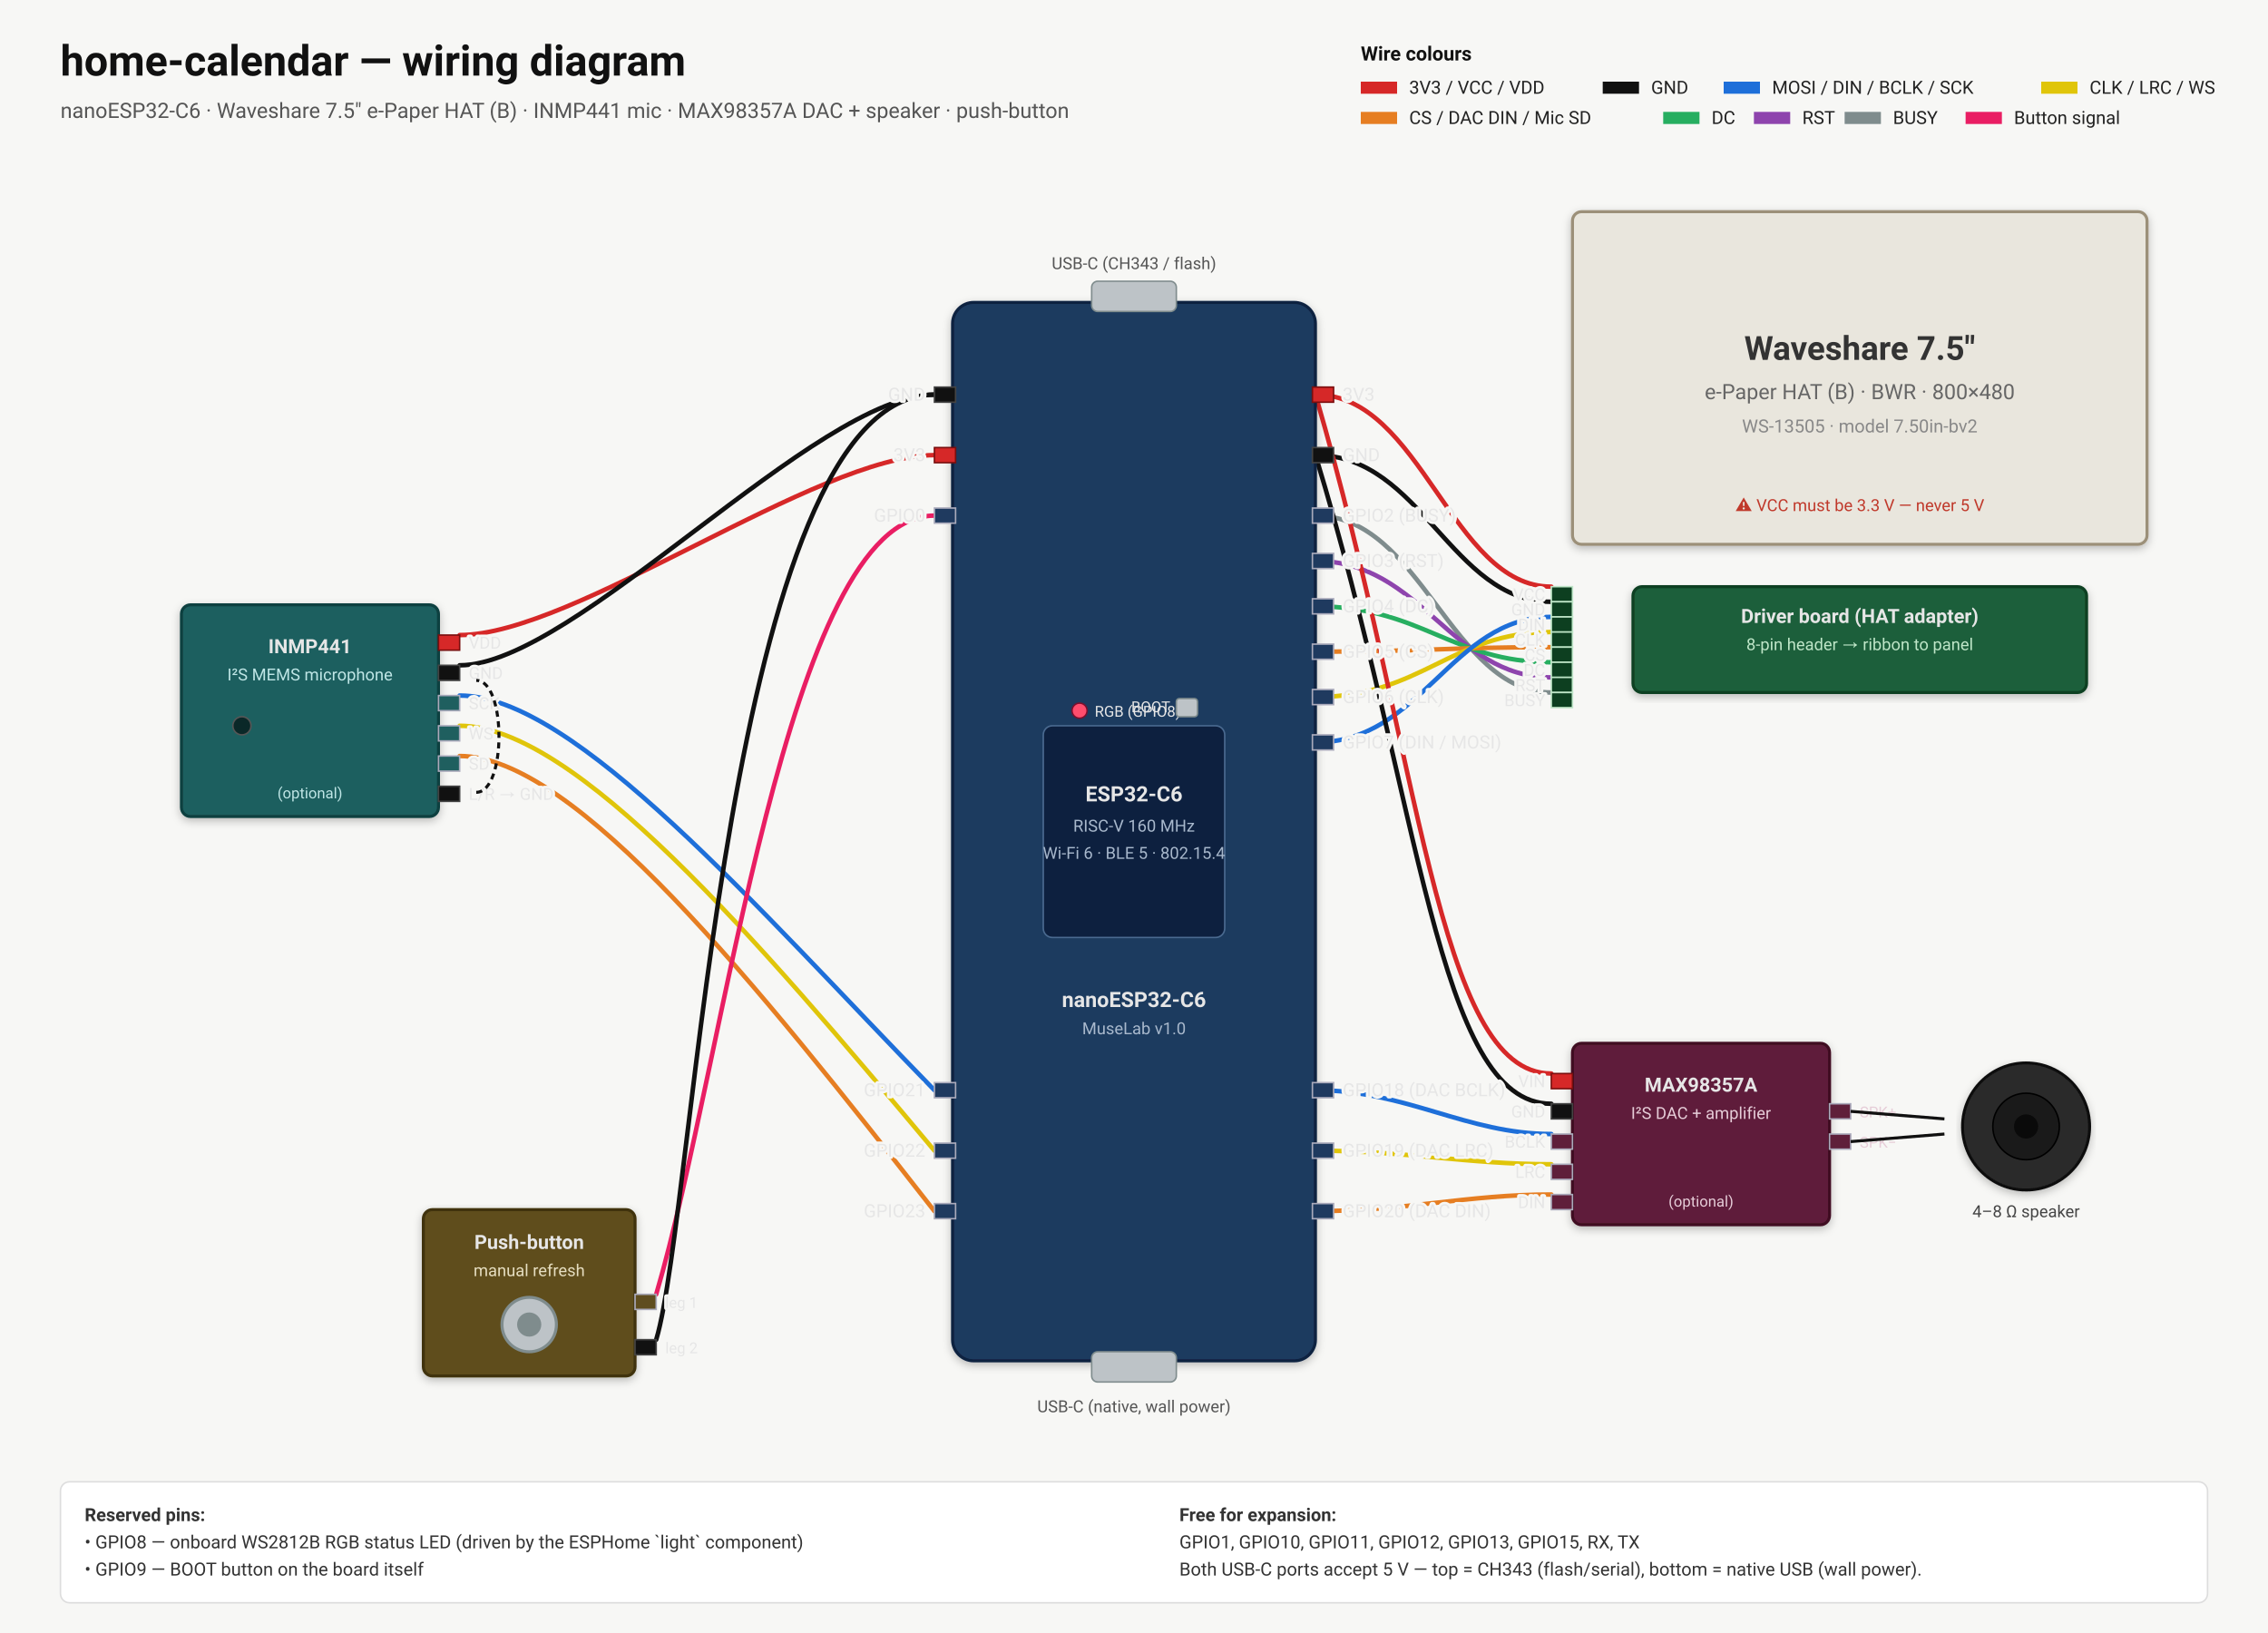
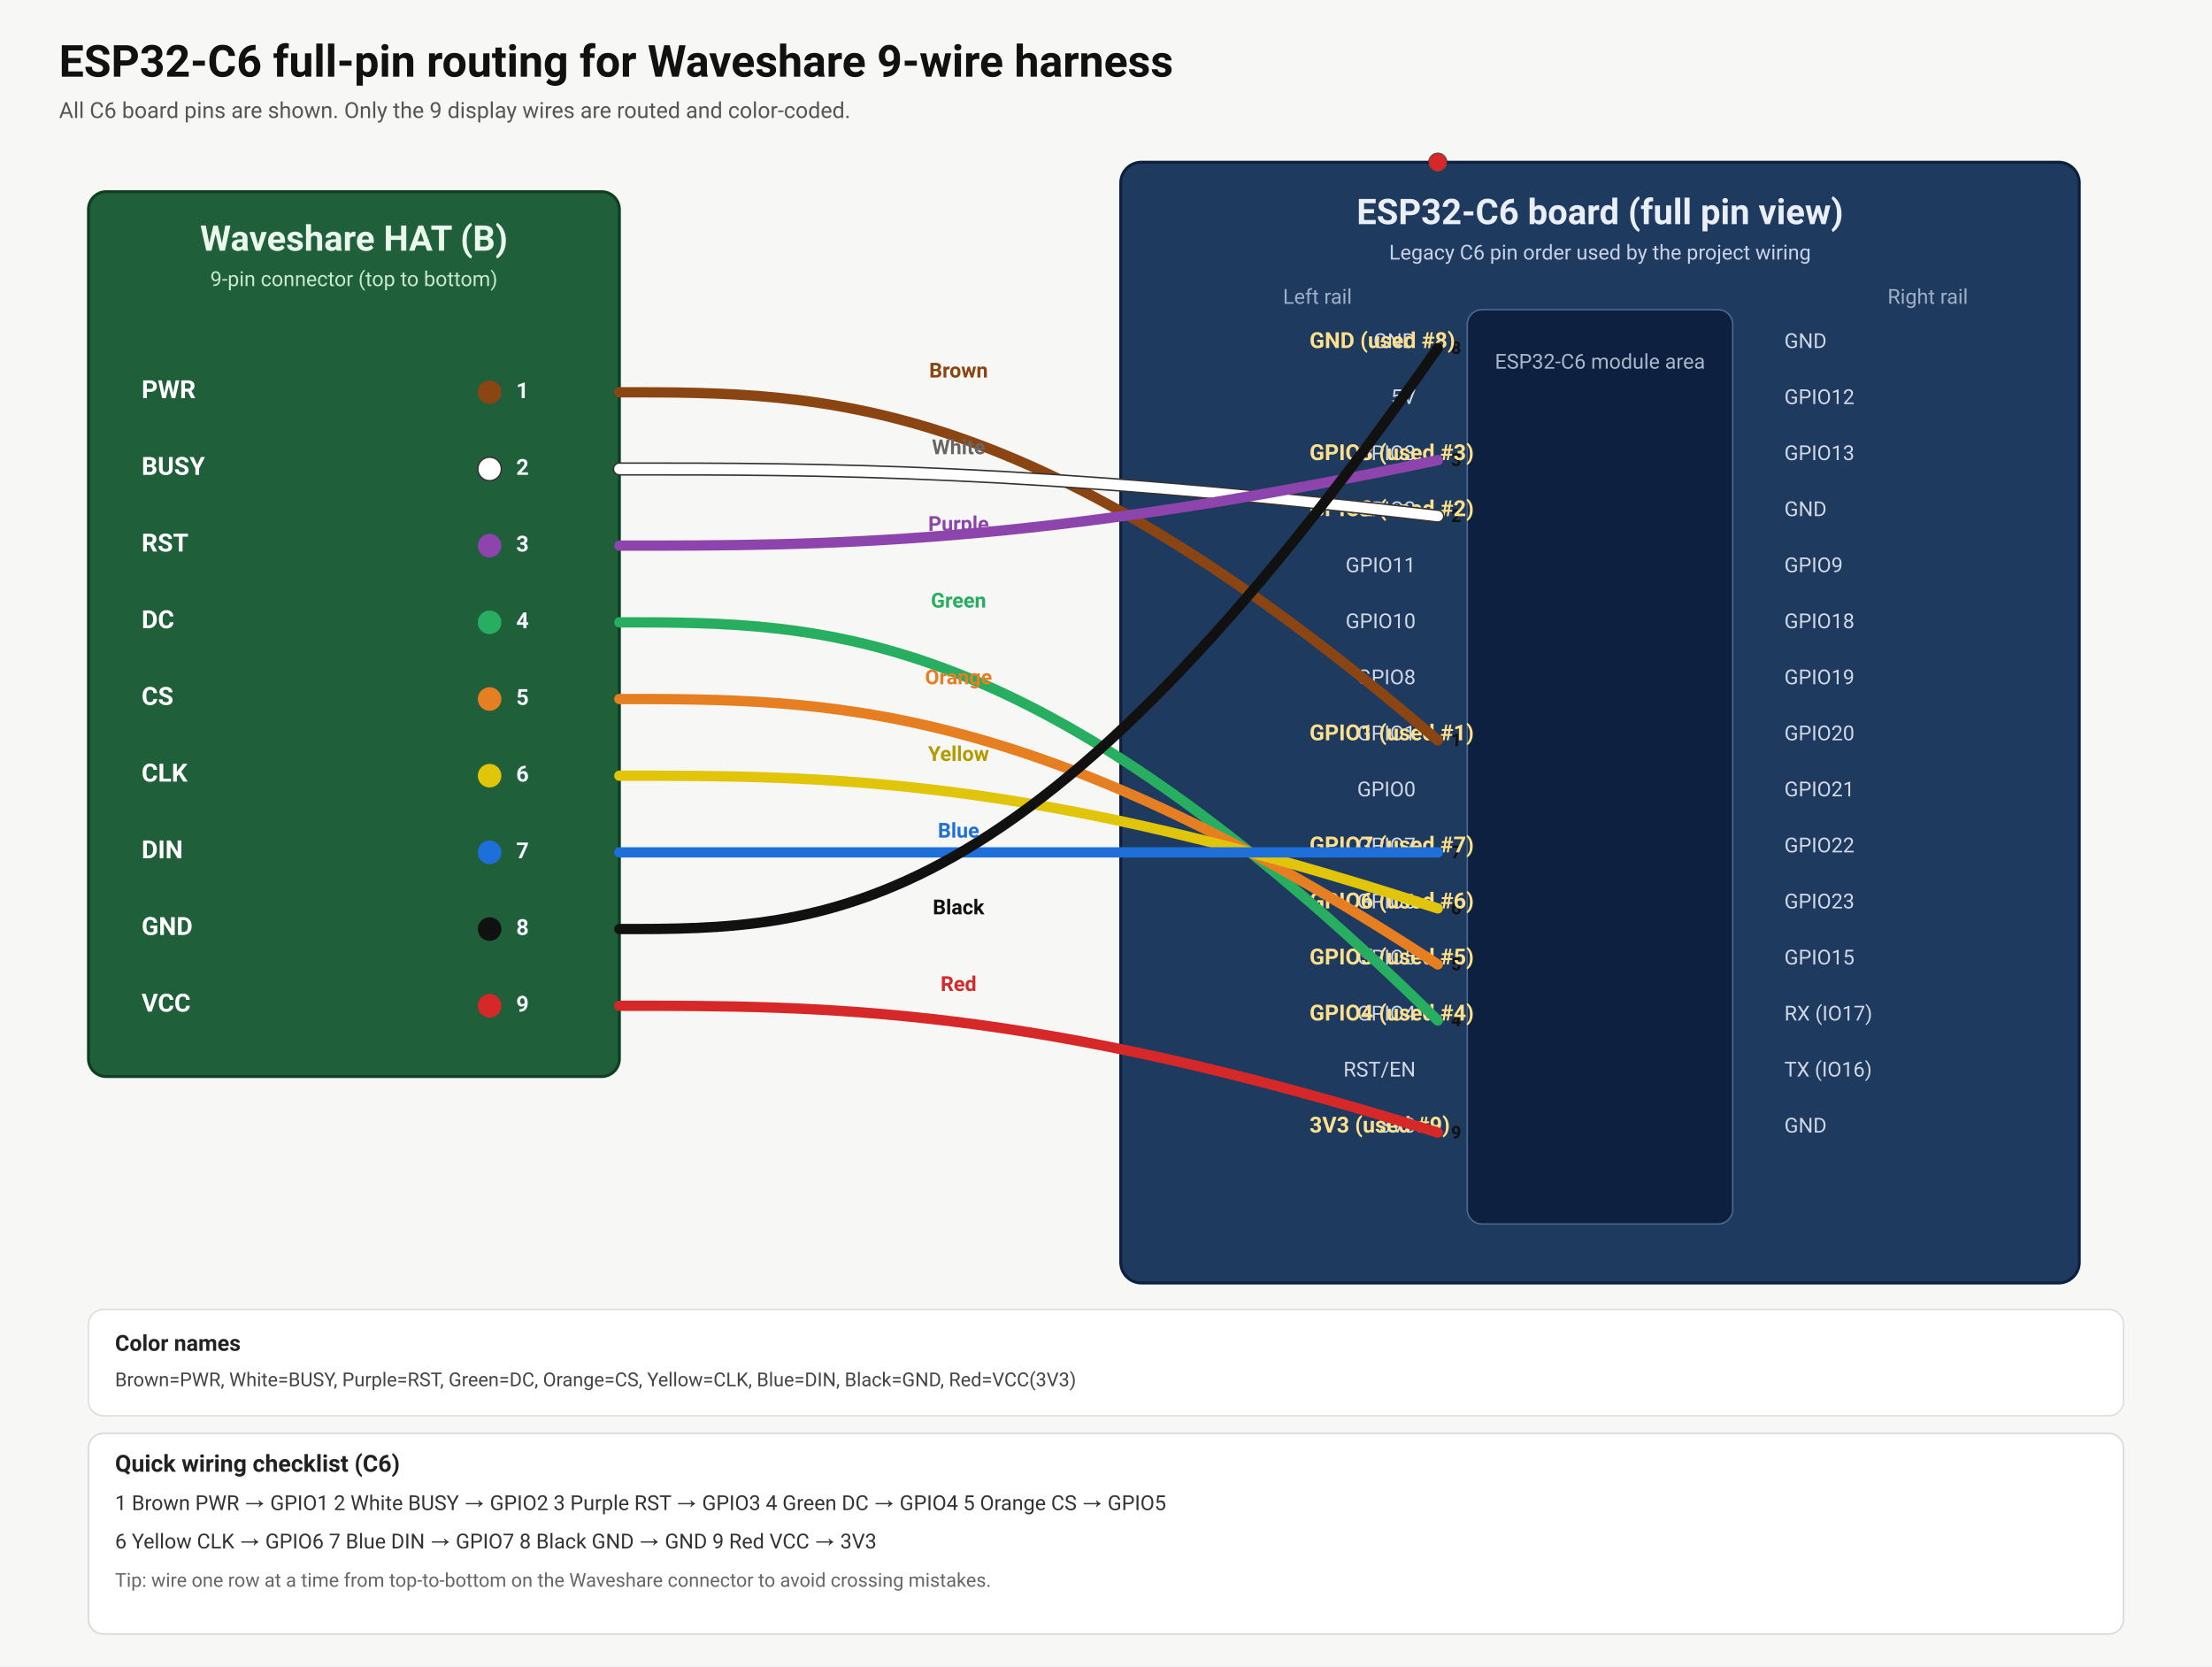
- <svg xmlns="http://www.w3.org/2000/svg" viewBox="0 0 1500 1080" font-family="-apple-system, BlinkMacSystemFont, 'Segoe UI', Roboto, Helvetica, Arial, sans-serif">
-   <defs>
-     <filter id="shadow" x="-5%" y="-5%" width="110%" height="115%">
-       <feGaussianBlur in="SourceAlpha" stdDeviation="3" />
-       <feOffset dx="0" dy="2" />
-       <feComponentTransfer>
-         <feFuncA type="linear" slope="0.25" />
-       </feComponentTransfer>
-       <feMerge>
-         <feMergeNode />
-         <feMergeNode in="SourceGraphic" />
-       </feMerge>
-     </filter>
-   </defs>
-   <rect width="1500" height="1080" fill="#f7f7f5" />
-   <text x="40" y="50" font-size="28" font-weight="700" fill="#111">home-calendar — wiring diagram</text>
-   <text x="40" y="78" font-size="14" fill="#555">
-     nanoESP32-C6 · Waveshare 7.5" e-Paper HAT (B) · INMP441 mic · MAX98357A DAC + speaker · push-button
-   </text>
-   <g transform="translate(900,40)" font-size="12" fill="#222">
-     <text x="0" y="0" font-weight="700" font-size="13" fill="#111">Wire colours</text>
-     <g transform="translate(0,14)">
-       <rect x="0" y="0" width="24" height="8" fill="#d62828" />
-       <text x="32" y="8">3V3 / VCC / VDD</text>
-       <rect x="160" y="0" width="24" height="8" fill="#111" />
-       <text x="192" y="8">GND</text>
-       <rect x="240" y="0" width="24" height="8" fill="#1e6fd9" />
-       <text x="272" y="8">MOSI / DIN / BCLK / SCK</text>
-       <rect x="450" y="0" width="24" height="8" fill="#e0c50a" />
-       <text x="482" y="8">CLK / LRC / WS</text>
+ <svg xmlns="http://www.w3.org/2000/svg" viewBox="0 0 1500 1130" font-family="-apple-system, BlinkMacSystemFont, 'Segoe UI', Roboto, Helvetica, Arial, sans-serif">
+   <rect width="1500" height="1130" fill="#f7f7f5" />
+   <text x="40" y="52" font-size="30" font-weight="700" fill="#111">ESP32-C6 full-pin routing for Waveshare 9-wire harness</text>
+   <text x="40" y="80" font-size="15" fill="#555">All C6 board pins are shown. Only the 9 display wires are routed and color-coded.</text>
+   <g>
+     <rect x="60" y="130" width="360" height="600" rx="12" fill="#1f5f3a" stroke="#0d3f20" stroke-width="2" />
+     <text x="240" y="170" text-anchor="middle" font-size="24" font-weight="700" fill="#e9f7ec">Waveshare HAT (B)</text>
+     <text x="240" y="194" text-anchor="middle" font-size="14" fill="#c8e8d0">9-pin connector (top to bottom)</text>
+     <g font-size="17" font-weight="700" fill="#fff">
+       <text x="96" y="270">PWR</text>
+       <text x="96" y="322">BUSY</text>
+       <text x="96" y="374">RST</text>
+       <text x="96" y="426">DC</text>
+       <text x="96" y="478">CS</text>
+       <text x="96" y="530">CLK</text>
+       <text x="96" y="582">DIN</text>
+       <text x="96" y="634">GND</text>
+       <text x="96" y="686">VCC</text>
    </g>
-     <g transform="translate(0,34)">
-       <rect x="0" y="0" width="24" height="8" fill="#e67e22" />
-       <text x="32" y="8">CS / DAC DIN / Mic SD</text>
-       <rect x="200" y="0" width="24" height="8" fill="#27ae60" />
-       <text x="232" y="8">DC</text>
-       <rect x="260" y="0" width="24" height="8" fill="#8e44ad" />
-       <text x="292" y="8">RST</text>
-       <rect x="320" y="0" width="24" height="8" fill="#7f8c8d" />
-       <text x="352" y="8">BUSY</text>
-       <rect x="400" y="0" width="24" height="8" fill="#e91e63" />
-       <text x="432" y="8">Button signal</text>
+     <g>
+       <circle cx="332" cy="266" r="8" fill="#8b4513" />
+       <circle cx="332" cy="318" r="8" fill="#ffffff" stroke="#333" />
+       <circle cx="332" cy="370" r="8" fill="#8e44ad" />
+       <circle cx="332" cy="422" r="8" fill="#27ae60" />
+       <circle cx="332" cy="474" r="8" fill="#e67e22" />
+       <circle cx="332" cy="526" r="8" fill="#e0c50a" />
+       <circle cx="332" cy="578" r="8" fill="#1e6fd9" />
+       <circle cx="332" cy="630" r="8" fill="#111" />
+       <circle cx="332" cy="682" r="8" fill="#d62828" />
+     </g>
+     <g font-size="15" font-weight="700" fill="#f3f6fb">
+       <text x="350" y="270">1</text>
+       <text x="350" y="322">2</text>
+       <text x="350" y="374">3</text>
+       <text x="350" y="426">4</text>
+       <text x="350" y="478">5</text>
+       <text x="350" y="530">6</text>
+       <text x="350" y="582">7</text>
+       <text x="350" y="634">8</text>
+       <text x="350" y="686">9</text>
    </g>
  </g>
-   <g fill="none" stroke-width="3" stroke-linecap="round">
-     <path d="M870 261 C 940 261, 960 388, 1026 388" stroke="#d62828" />
-     <path d="M870 301 C 940 301, 960 398, 1026 398" stroke="#111" />
-     <path d="M870 341 C 940 341, 960 458, 1026 458" stroke="#7f8c8d" />
-     <path d="M870 371 C 940 371, 960 448, 1026 448" stroke="#8e44ad" />
-     <path d="M870 401 C 940 401, 960 438, 1026 438" stroke="#27ae60" />
-     <path d="M870 431 C 940 431, 960 428, 1026 428" stroke="#e67e22" />
-     <path d="M870 461 C 940 461, 960 418, 1026 418" stroke="#e0c50a" />
-     <path d="M870 491 C 940 491, 960 408, 1026 408" stroke="#1e6fd9" />
-     <path d="M870 261 C 940 500, 950 710, 1026 710" stroke="#d62828" />
-     <path d="M870 301 C 940 530, 950 730, 1026 730" stroke="#111" />
-     <path d="M870 721 C 930 721, 970 750, 1026 750" stroke="#1e6fd9" />
-     <path d="M870 761 C 930 761, 970 770, 1026 770" stroke="#e0c50a" />
-     <path d="M870 801 C 930 801, 970 790, 1026 790" stroke="#e67e22" />
-     <path d="M618 301 C 540 301, 380 420, 304 420" stroke="#d62828" />
-     <path d="M618 261 C 540 261, 380 440, 304 440" stroke="#111" />
-     <path d="M618 721 C 500 600, 380 460, 304 460" stroke="#1e6fd9" />
-     <path d="M618 761 C 500 620, 380 480, 304 480" stroke="#e0c50a" />
-     <path d="M618 801 C 500 650, 380 500, 304 500" stroke="#e67e22" />
-     <path d="M618 341 C 520 341, 480 700, 434 856" stroke="#e91e63" />
-     <path d="M618 261 C 480 261, 460 800, 434 886" stroke="#111" />
-   </g>
-   <g transform="translate(630,200)">
-     <rect x="0" y="0" width="240" height="700" rx="14" ry="14" fill="#1f3a5f" stroke="#0d203f" stroke-width="2" filter="url(#shadow)" />
-     <rect x="92" y="-14" width="56" height="20" rx="4" fill="#bdc3c7" stroke="#7f8c8d" />
-     <text x="120" y="-22" font-size="11" text-anchor="middle" fill="#555">USB-C (CH343 / flash)</text>
-     <rect x="92" y="694" width="56" height="20" rx="4" fill="#bdc3c7" stroke="#7f8c8d" />
-     <text x="120" y="734" font-size="11" text-anchor="middle" fill="#555">USB-C (native, wall power)</text>
-     <rect x="60" y="280" width="120" height="140" rx="6" fill="#0d203f" stroke="#4a6a90" />
-     <text x="120" y="330" font-size="14" font-weight="700" fill="#e6e6e6" text-anchor="middle">ESP32-C6</text>
-     <text x="120" y="350" font-size="11" fill="#a8b8cc" text-anchor="middle">RISC-V 160 MHz</text>
-     <text x="120" y="368" font-size="11" fill="#a8b8cc" text-anchor="middle">Wi-Fi 6 · BLE 5 · 802.15.4</text>
-     <circle cx="84" cy="270" r="5" fill="#ff4d6d" stroke="#7a0e2c" />
-     <text x="94" y="274" font-size="10" fill="#e6e6e6">RGB (GPIO8)</text>
-     <rect x="148" y="262" width="14" height="12" rx="2" fill="#bdc3c7" stroke="#7f8c8d" />
-     <text x="144" y="271" font-size="10" fill="#e6e6e6" text-anchor="end">BOOT</text>
-     <text x="120" y="466" font-size="14" font-weight="700" fill="#e6e6e6" text-anchor="middle">nanoESP32-C6</text>
-     <text x="120" y="484" font-size="11" fill="#a8b8cc" text-anchor="middle">MuseLab v1.0</text>
-     <g class="pinlabels" font-size="12" fill="#e6e6e6">
-       <rect x="-12" y="56" width="14" height="10" fill="#111" stroke="#444" />
-       <text style="paint-order:stroke;stroke:#f7f7f5;stroke-width:3;stroke-linejoin:round" x="-18" y="65" text-anchor="end">GND</text>
-       <rect x="-12" y="96" width="14" height="10" fill="#d62828" stroke="#7a0e0e" />
-       <text style="paint-order:stroke;stroke:#f7f7f5;stroke-width:3;stroke-linejoin:round" x="-18" y="105" text-anchor="end">3V3</text>
-       <rect x="-12" y="136" width="14" height="10" fill="#1f3a5f" stroke="#aab" />
-       <text style="paint-order:stroke;stroke:#f7f7f5;stroke-width:3;stroke-linejoin:round" x="-18" y="145" text-anchor="end">GPIO0</text>
-       <rect x="-12" y="516" width="14" height="10" fill="#1f3a5f" stroke="#aab" />
-       <text style="paint-order:stroke;stroke:#f7f7f5;stroke-width:3;stroke-linejoin:round" x="-18" y="525" text-anchor="end">GPIO21</text>
-       <rect x="-12" y="556" width="14" height="10" fill="#1f3a5f" stroke="#aab" />
-       <text style="paint-order:stroke;stroke:#f7f7f5;stroke-width:3;stroke-linejoin:round" x="-18" y="565" text-anchor="end">GPIO22</text>
-       <rect x="-12" y="596" width="14" height="10" fill="#1f3a5f" stroke="#aab" />
-       <text style="paint-order:stroke;stroke:#f7f7f5;stroke-width:3;stroke-linejoin:round" x="-18" y="605" text-anchor="end">GPIO23</text>
+   <g transform="translate(760,110)">
+     <rect x="0" y="0" width="650" height="760" rx="14" fill="#1f3a5f" stroke="#0d203f" stroke-width="2" />
+     <text x="325" y="42" text-anchor="middle" font-size="24" font-weight="700" fill="#e9eef7">ESP32-C6 board (full pin view)</text>
+     <text x="325" y="66" text-anchor="middle" font-size="14" fill="#c8d3e8">Legacy C6 pin order used by the project wiring</text>
+     <text x="110" y="96" font-size="14" fill="#9fb0c9">Left rail</text>
+     <text x="520" y="96" font-size="14" fill="#9fb0c9">Right rail</text>
+     <rect x="235" y="100" width="180" height="620" rx="10" fill="#0d203f" stroke="#4a6a90" />
+     <text x="325" y="140" text-anchor="middle" font-size="14" fill="#a8b8cc">ESP32-C6 module area</text>
+     <g font-size="14" fill="#d0d8e5" text-anchor="end">
+       <text x="200" y="126">GND</text>
+       <text x="200" y="164">5V</text>
+       <text x="200" y="202">GPIO3</text>
+       <text x="200" y="240">GPIO2</text>
+       <text x="200" y="278">GPIO11</text>
+       <text x="200" y="316">GPIO10</text>
+       <text x="200" y="354">GPIO8</text>
+       <text x="200" y="392">GPIO1</text>
+       <text x="200" y="430">GPIO0</text>
+       <text x="200" y="468">GPIO7</text>
+       <text x="200" y="506">GPIO6</text>
+       <text x="200" y="544">GPIO5</text>
+       <text x="200" y="582">GPIO4</text>
+       <text x="200" y="620">RST/EN</text>
+       <text x="200" y="658">3V3</text>
    </g>
-     <g class="pinlabels" font-size="12" fill="#e6e6e6">
-       <rect x="238" y="56" width="14" height="10" fill="#d62828" stroke="#7a0e0e" />
-       <text style="paint-order:stroke;stroke:#f7f7f5;stroke-width:3;stroke-linejoin:round" x="258" y="65">3V3</text>
-       <rect x="238" y="96" width="14" height="10" fill="#111" stroke="#444" />
-       <text style="paint-order:stroke;stroke:#f7f7f5;stroke-width:3;stroke-linejoin:round" x="258" y="105">GND</text>
-       <rect x="238" y="136" width="14" height="10" fill="#1f3a5f" stroke="#aab" />
-       <text style="paint-order:stroke;stroke:#f7f7f5;stroke-width:3;stroke-linejoin:round" x="258" y="145">GPIO2  (BUSY)</text>
-       <rect x="238" y="166" width="14" height="10" fill="#1f3a5f" stroke="#aab" />
-       <text style="paint-order:stroke;stroke:#f7f7f5;stroke-width:3;stroke-linejoin:round" x="258" y="175">GPIO3  (RST)</text>
-       <rect x="238" y="196" width="14" height="10" fill="#1f3a5f" stroke="#aab" />
-       <text style="paint-order:stroke;stroke:#f7f7f5;stroke-width:3;stroke-linejoin:round" x="258" y="205">GPIO4  (DC)</text>
-       <rect x="238" y="226" width="14" height="10" fill="#1f3a5f" stroke="#aab" />
-       <text style="paint-order:stroke;stroke:#f7f7f5;stroke-width:3;stroke-linejoin:round" x="258" y="235">GPIO5  (CS)</text>
-       <rect x="238" y="256" width="14" height="10" fill="#1f3a5f" stroke="#aab" />
-       <text style="paint-order:stroke;stroke:#f7f7f5;stroke-width:3;stroke-linejoin:round" x="258" y="265">GPIO6  (CLK)</text>
-       <rect x="238" y="286" width="14" height="10" fill="#1f3a5f" stroke="#aab" />
-       <text style="paint-order:stroke;stroke:#f7f7f5;stroke-width:3;stroke-linejoin:round" x="258" y="295">GPIO7  (DIN / MOSI)</text>
-       <rect x="238" y="516" width="14" height="10" fill="#1f3a5f" stroke="#aab" />
-       <text style="paint-order:stroke;stroke:#f7f7f5;stroke-width:3;stroke-linejoin:round" x="258" y="525">GPIO18 (DAC BCLK)</text>
-       <rect x="238" y="556" width="14" height="10" fill="#1f3a5f" stroke="#aab" />
-       <text style="paint-order:stroke;stroke:#f7f7f5;stroke-width:3;stroke-linejoin:round" x="258" y="565">GPIO19 (DAC LRC)</text>
-       <rect x="238" y="596" width="14" height="10" fill="#1f3a5f" stroke="#aab" />
-       <text style="paint-order:stroke;stroke:#f7f7f5;stroke-width:3;stroke-linejoin:round" x="258" y="605">GPIO20 (DAC DIN)</text>
+     <g font-size="14" fill="#d0d8e5">
+       <text x="450" y="126">GND</text>
+       <text x="450" y="164">GPIO12</text>
+       <text x="450" y="202">GPIO13</text>
+       <text x="450" y="240">GND</text>
+       <text x="450" y="278">GPIO9</text>
+       <text x="450" y="316">GPIO18</text>
+       <text x="450" y="354">GPIO19</text>
+       <text x="450" y="392">GPIO20</text>
+       <text x="450" y="430">GPIO21</text>
+       <text x="450" y="468">GPIO22</text>
+       <text x="450" y="506">GPIO23</text>
+       <text x="450" y="544">GPIO15</text>
+       <text x="450" y="582">RX (IO17)</text>
+       <text x="450" y="620">TX (IO16)</text>
+       <text x="450" y="658">GND</text>
+     </g>
+     <g>
+       <circle cx="215" y="392" r="6" fill="#8b4513" />
+       <circle cx="215" y="240" r="6" fill="#ffffff" stroke="#333" />
+       <circle cx="215" y="202" r="6" fill="#8e44ad" />
+       <circle cx="215" y="582" r="6" fill="#27ae60" />
+       <circle cx="215" y="544" r="6" fill="#e67e22" />
+       <circle cx="215" y="506" r="6" fill="#e0c50a" />
+       <circle cx="215" y="468" r="6" fill="#1e6fd9" />
+       <circle cx="215" y="126" r="6" fill="#111111" />
+       <circle cx="215" y="658" r="6" fill="#d62828" />
+     </g>
+     <g font-size="12" font-weight="700" fill="#111">
+       <text x="224" y="396">1</text>
+       <text x="224" y="244">2</text>
+       <text x="224" y="206">3</text>
+       <text x="224" y="586">4</text>
+       <text x="224" y="548">5</text>
+       <text x="224" y="510">6</text>
+       <text x="224" y="472">7</text>
+       <text x="224" y="130">8</text>
+       <text x="224" y="662">9</text>
+     </g>
+     <g font-size="15" font-weight="700" fill="#ffe08a">
+       <text x="128" y="126">GND (used #8)</text>
+       <text x="128" y="392">GPIO1 (used #1)</text>
+       <text x="128" y="240">GPIO2 (used #2)</text>
+       <text x="128" y="202">GPIO3 (used #3)</text>
+       <text x="128" y="582">GPIO4 (used #4)</text>
+       <text x="128" y="544">GPIO5 (used #5)</text>
+       <text x="128" y="506">GPIO6 (used #6)</text>
+       <text x="128" y="468">GPIO7 (used #7)</text>
+       <text x="128" y="658">3V3 (used #9)</text>
    </g>
  </g>
-   <g transform="translate(1040,140)">
-     <rect x="0" y="0" width="380" height="220" rx="6" fill="#e9e6dd" stroke="#9c9079" stroke-width="2" filter="url(#shadow)" />
-     <text x="190" y="98" font-size="22" font-weight="700" fill="#333" text-anchor="middle">Waveshare 7.5"</text>
-     <text x="190" y="124" font-size="14" fill="#666" text-anchor="middle">e-Paper HAT (B) · BWR · 800×480</text>
-     <text x="190" y="146" font-size="12" fill="#888" text-anchor="middle">WS-13505 · model 7.50in-bv2</text>
-     <text x="190" y="198" font-size="11" fill="#c0392b" text-anchor="middle">⚠ VCC must be 3.3 V — never 5 V</text>
-     <rect x="40" y="248" width="300" height="70" rx="6" fill="#1f5f3a" stroke="#0d3f20" stroke-width="2" filter="url(#shadow)" />
-     <text x="190" y="272" font-size="13" font-weight="700" fill="#e6e6e6" text-anchor="middle">Driver board (HAT adapter)</text>
-     <text x="190" y="290" font-size="11" fill="#bfe6c8" text-anchor="middle">8-pin header → ribbon to panel</text>
-     <g class="pinlabels" font-size="11" fill="#e6e6e6">
-       <rect x="-14" y="248" width="14" height="10" fill="#0d3f20" stroke="#bfe6c8" />
-       <text style="paint-order:stroke;stroke:#f7f7f5;stroke-width:3;stroke-linejoin:round" x="-18" y="257" text-anchor="end">VCC</text>
-       <rect x="-14" y="258" width="14" height="10" fill="#0d3f20" stroke="#bfe6c8" />
-       <text style="paint-order:stroke;stroke:#f7f7f5;stroke-width:3;stroke-linejoin:round" x="-18" y="267" text-anchor="end">GND</text>
-       <rect x="-14" y="268" width="14" height="10" fill="#0d3f20" stroke="#bfe6c8" />
-       <text style="paint-order:stroke;stroke:#f7f7f5;stroke-width:3;stroke-linejoin:round" x="-18" y="277" text-anchor="end">DIN</text>
-       <rect x="-14" y="278" width="14" height="10" fill="#0d3f20" stroke="#bfe6c8" />
-       <text style="paint-order:stroke;stroke:#f7f7f5;stroke-width:3;stroke-linejoin:round" x="-18" y="287" text-anchor="end">CLK</text>
-       <rect x="-14" y="288" width="14" height="10" fill="#0d3f20" stroke="#bfe6c8" />
-       <text style="paint-order:stroke;stroke:#f7f7f5;stroke-width:3;stroke-linejoin:round" x="-18" y="297" text-anchor="end">CS</text>
-       <rect x="-14" y="298" width="14" height="10" fill="#0d3f20" stroke="#bfe6c8" />
-       <text style="paint-order:stroke;stroke:#f7f7f5;stroke-width:3;stroke-linejoin:round" x="-18" y="307" text-anchor="end">DC</text>
-       <rect x="-14" y="308" width="14" height="10" fill="#0d3f20" stroke="#bfe6c8" />
-       <text style="paint-order:stroke;stroke:#f7f7f5;stroke-width:3;stroke-linejoin:round" x="-18" y="317" text-anchor="end">RST</text>
-       <rect x="-14" y="318" width="14" height="10" fill="#0d3f20" stroke="#bfe6c8" />
-       <text style="paint-order:stroke;stroke:#f7f7f5;stroke-width:3;stroke-linejoin:round" x="-18" y="327" text-anchor="end">BUSY</text>
-     </g>
+   <g fill="none" stroke-linecap="round" stroke-width="7">
+     <path d="M420 266 C 560 266, 700 266, 975 502" stroke="#8b4513" />
+     <path d="M420 318 C 560 318, 700 318, 975 350" stroke="#333" stroke-width="9" />
+     <path d="M420 318 C 560 318, 700 318, 975 350" stroke="#ffffff" />
+     <path d="M420 370 C 560 370, 700 370, 975 312" stroke="#8e44ad" />
+     <path d="M420 422 C 560 422, 700 422, 975 692" stroke="#27ae60" />
+     <path d="M420 474 C 560 474, 700 474, 975 654" stroke="#e67e22" />
+     <path d="M420 526 C 560 526, 700 526, 975 616" stroke="#e0c50a" />
+     <path d="M420 578 C 560 578, 700 578, 975 578" stroke="#1e6fd9" />
+     <path d="M420 630 C 560 630, 700 630, 975 236" stroke="#111111" />
+     <path d="M420 682 C 560 682, 700 682, 975 768" stroke="#d62828" />
  </g>
-   <g transform="translate(1040,690)">
-     <rect x="0" y="0" width="170" height="120" rx="6" fill="#5f1f3a" stroke="#3f0d20" stroke-width="2" filter="url(#shadow)" />
-     <text x="85" y="32" font-size="13" font-weight="700" fill="#e6e6e6" text-anchor="middle">MAX98357A</text>
-     <text x="85" y="50" font-size="11" fill="#e6cdd8" text-anchor="middle">I²S DAC + amplifier</text>
-     <text x="85" y="108" font-size="10" fill="#e6cdd8" text-anchor="middle">(optional)</text>
-     <g class="pinlabels" font-size="11" fill="#e6e6e6">
-       <rect x="-14" y="20" width="14" height="10" fill="#d62828" stroke="#7a0e0e" />
-       <text style="paint-order:stroke;stroke:#f7f7f5;stroke-width:3;stroke-linejoin:round" x="-18" y="29" text-anchor="end">VIN</text>
-       <rect x="-14" y="40" width="14" height="10" fill="#111" stroke="#444" />
-       <text style="paint-order:stroke;stroke:#f7f7f5;stroke-width:3;stroke-linejoin:round" x="-18" y="49" text-anchor="end">GND</text>
-       <rect x="-14" y="60" width="14" height="10" fill="#5f1f3a" stroke="#aab" />
-       <text style="paint-order:stroke;stroke:#f7f7f5;stroke-width:3;stroke-linejoin:round" x="-18" y="69" text-anchor="end">BCLK</text>
-       <rect x="-14" y="80" width="14" height="10" fill="#5f1f3a" stroke="#aab" />
-       <text style="paint-order:stroke;stroke:#f7f7f5;stroke-width:3;stroke-linejoin:round" x="-18" y="89" text-anchor="end">LRC</text>
-       <rect x="-14" y="100" width="14" height="10" fill="#5f1f3a" stroke="#aab" />
-       <text style="paint-order:stroke;stroke:#f7f7f5;stroke-width:3;stroke-linejoin:round" x="-18" y="109" text-anchor="end">DIN</text>
-     </g>
-     <g font-size="10" fill="#e6cdd8">
-       <rect x="170" y="40" width="14" height="10" fill="#5f1f3a" stroke="#aab" />
-       <text x="190" y="49">SPK+</text>
-       <rect x="170" y="60" width="14" height="10" fill="#5f1f3a" stroke="#aab" />
-       <text x="190" y="69">SPK−</text>
-     </g>
-     <g transform="translate(240,15)">
-       <circle cx="60" cy="40" r="42" fill="#2c2c2c" stroke="#111" stroke-width="2" filter="url(#shadow)" />
-       <circle cx="60" cy="40" r="22" fill="#1a1a1a" stroke="#000" />
-       <circle cx="60" cy="40" r="8" fill="#0a0a0a" />
-       <text x="60" y="100" font-size="11" fill="#444" text-anchor="middle">4–8 Ω speaker</text>
-     </g>
-     <path d="M184 45 L246 50" stroke="#111" stroke-width="2" fill="none" />
-     <path d="M184 65 L246 60" stroke="#111" stroke-width="2" fill="none" />
+   <g font-size="14" font-weight="700" text-anchor="middle">
+     <text x="650" y="256" fill="#8b4513">Brown</text>
+     <text x="650" y="308" fill="#666">White</text>
+     <text x="650" y="360" fill="#8e44ad">Purple</text>
+     <text x="650" y="412" fill="#27ae60">Green</text>
+     <text x="650" y="464" fill="#e67e22">Orange</text>
+     <text x="650" y="516" fill="#b39a00">Yellow</text>
+     <text x="650" y="568" fill="#1e6fd9">Blue</text>
+     <text x="650" y="620" fill="#111">Black</text>
+     <text x="650" y="672" fill="#d62828">Red</text>
  </g>
-   <g transform="translate(120,400)">
-     <rect x="0" y="0" width="170" height="140" rx="6" fill="#1f5f5f" stroke="#0d3f3f" stroke-width="2" filter="url(#shadow)" />
-     <text x="85" y="32" font-size="13" font-weight="700" fill="#e6e6e6" text-anchor="middle">INMP441</text>
-     <text x="85" y="50" font-size="11" fill="#bfe6e6" text-anchor="middle">I²S MEMS microphone</text>
-     <text x="85" y="128" font-size="10" fill="#bfe6e6" text-anchor="middle">(optional)</text>
-     <circle cx="40" cy="80" r="6" fill="#0a2828" stroke="#555" />
-     <g class="pinlabels" font-size="11" fill="#e6e6e6">
-       <rect x="170" y="20" width="14" height="10" fill="#d62828" stroke="#7a0e0e" />
-       <text style="paint-order:stroke;stroke:#f7f7f5;stroke-width:3;stroke-linejoin:round" x="190" y="29" text-anchor="start">VDD</text>
-       <rect x="170" y="40" width="14" height="10" fill="#111" stroke="#444" />
-       <text style="paint-order:stroke;stroke:#f7f7f5;stroke-width:3;stroke-linejoin:round" x="190" y="49" text-anchor="start">GND</text>
-       <rect x="170" y="60" width="14" height="10" fill="#1f5f5f" stroke="#aab" />
-       <text style="paint-order:stroke;stroke:#f7f7f5;stroke-width:3;stroke-linejoin:round" x="190" y="69" text-anchor="start">SCK</text>
-       <rect x="170" y="80" width="14" height="10" fill="#1f5f5f" stroke="#aab" />
-       <text style="paint-order:stroke;stroke:#f7f7f5;stroke-width:3;stroke-linejoin:round" x="190" y="89" text-anchor="start">WS</text>
-       <rect x="170" y="100" width="14" height="10" fill="#1f5f5f" stroke="#aab" />
-       <text style="paint-order:stroke;stroke:#f7f7f5;stroke-width:3;stroke-linejoin:round" x="190" y="109" text-anchor="start">SD</text>
-       <rect x="170" y="120" width="14" height="10" fill="#111" stroke="#444" />
-       <text style="paint-order:stroke;stroke:#f7f7f5;stroke-width:3;stroke-linejoin:round" x="190" y="129" text-anchor="start">L/R → GND</text>
-     </g>
-     <path d="M195 124 C 215 124, 215 50, 195 50" stroke="#111" stroke-width="2" stroke-dasharray="4 3" fill="none" />
+   <g transform="translate(60,888)">
+     <rect width="1380" height="72" rx="10" fill="#fff" stroke="#ddd" />
+     <text x="18" y="28" font-size="15" font-weight="700" fill="#222">Color names</text>
+     <text x="18" y="52" font-size="13" fill="#444">Brown=PWR, White=BUSY, Purple=RST, Green=DC, Orange=CS, Yellow=CLK, Blue=DIN, Black=GND, Red=VCC(3V3)</text>
  </g>
-   <g transform="translate(280,800)">
-     <rect x="0" y="0" width="140" height="110" rx="6" fill="#5f4d1f" stroke="#3f330d" stroke-width="2" filter="url(#shadow)" />
-     <text x="70" y="26" font-size="13" font-weight="700" fill="#e6e6e6" text-anchor="middle">Push-button</text>
-     <text x="70" y="44" font-size="11" fill="#e6dec1" text-anchor="middle">manual refresh</text>
-     <circle cx="70" cy="76" r="18" fill="#bdc3c7" stroke="#7f8c8d" stroke-width="2" />
-     <circle cx="70" cy="76" r="8" fill="#7f8c8d" />
-     <g class="pinlabels" font-size="10" fill="#e6e6e6">
-       <rect x="140" y="56" width="14" height="10" fill="#5f4d1f" stroke="#aab" />
-       <text style="paint-order:stroke;stroke:#f7f7f5;stroke-width:3;stroke-linejoin:round" x="160" y="65">leg 1</text>
-       <rect x="140" y="86" width="14" height="10" fill="#111" stroke="#444" />
-       <text style="paint-order:stroke;stroke:#f7f7f5;stroke-width:3;stroke-linejoin:round" x="160" y="95">leg 2</text>
-     </g>
-   </g>
-   <g font-size="12" fill="#333">
-     <rect x="40" y="980" width="1420" height="80" rx="6" fill="#ffffff" stroke="#ddd" />
-     <text x="56" y="1006" font-weight="700">Reserved pins:</text>
-     <text x="56" y="1024">• GPIO8 — onboard WS2812B RGB status LED (driven by the ESPHome `light` component)</text>
-     <text x="56" y="1042">• GPIO9 — BOOT button on the board itself</text>
-     <text x="780" y="1006" font-weight="700">Free for expansion:</text>
-     <text x="780" y="1024">GPIO1, GPIO10, GPIO11, GPIO12, GPIO13, GPIO15, RX, TX</text>
-     <text x="780" y="1042">Both USB-C ports accept 5 V — top = CH343 (flash/serial), bottom = native USB (wall power).</text>
+   <g transform="translate(60,972)">
+     <rect width="1380" height="136" rx="10" fill="#ffffff" stroke="#d7d7d7" />
+     <text x="18" y="26" font-size="16" font-weight="700" fill="#222">Quick wiring checklist (C6)</text>
+     <text x="18" y="52" font-size="14" fill="#333">1 Brown PWR → GPIO1   2 White BUSY → GPIO2   3 Purple RST → GPIO3   4 Green DC → GPIO4   5 Orange CS → GPIO5</text>
+     <text x="18" y="78" font-size="14" fill="#333">6 Yellow CLK → GPIO6   7 Blue DIN → GPIO7   8 Black GND → GND   9 Red VCC → 3V3</text>
+     <text x="18" y="104" font-size="13" fill="#666">Tip: wire one row at a time from top-to-bottom on the Waveshare connector to avoid crossing mistakes.</text>
  </g>
</svg>
